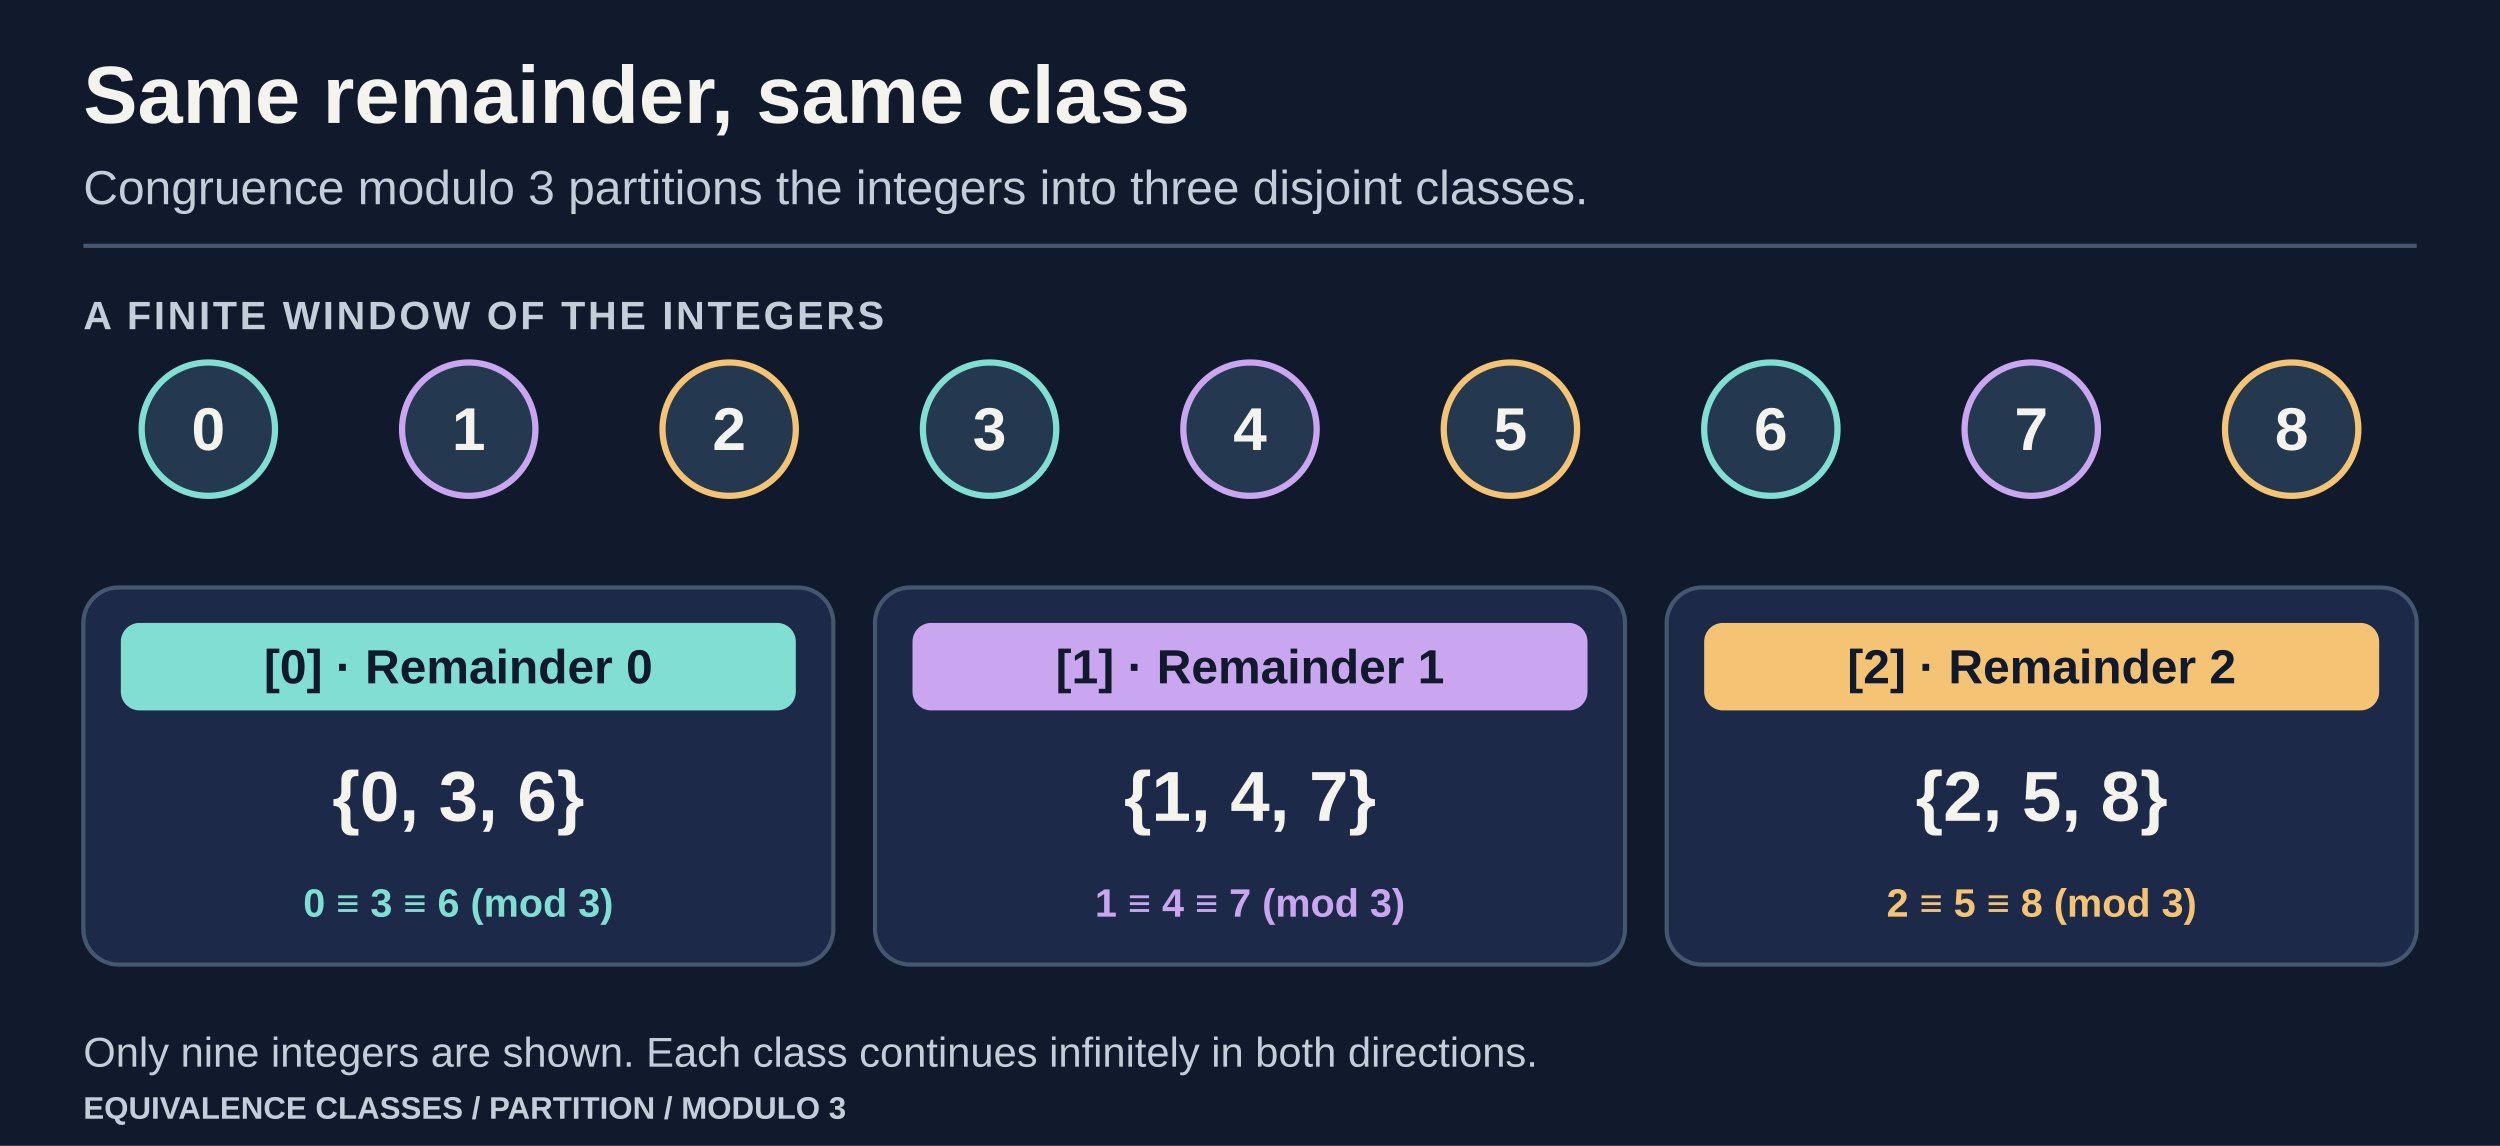
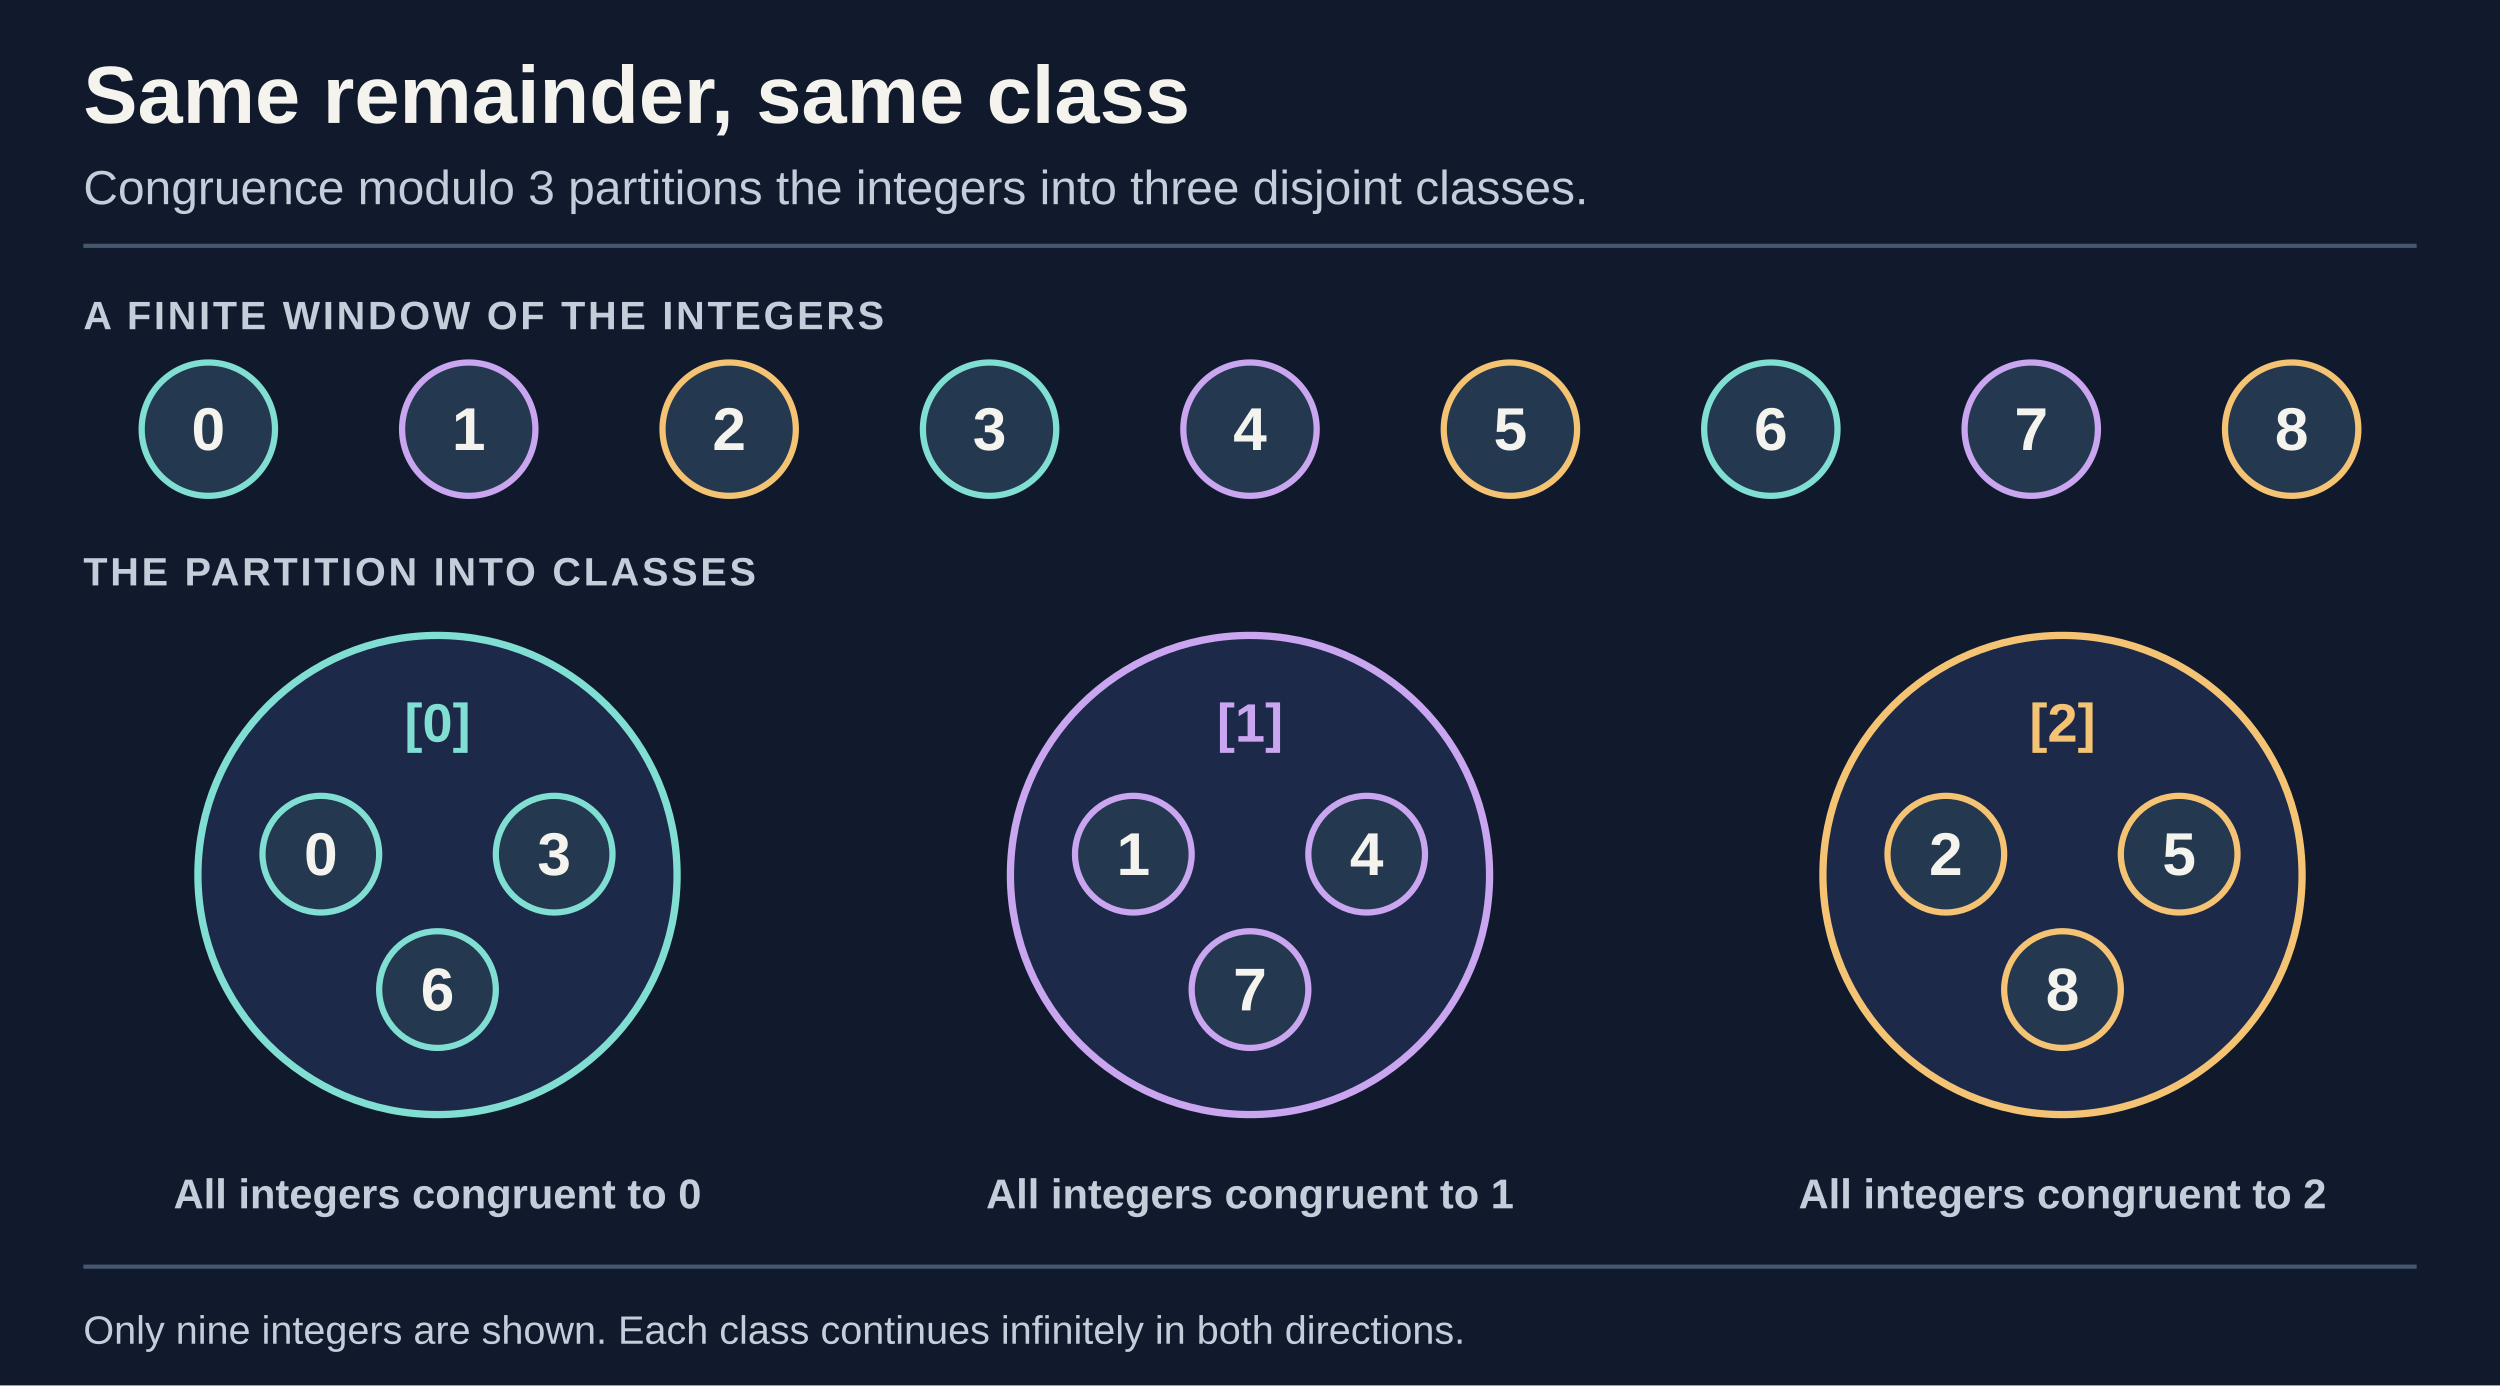
- <svg xmlns="http://www.w3.org/2000/svg" viewBox="0 0 1200 550" width="1200" height="550" role="img" aria-labelledby="title desc">
+ <svg xmlns="http://www.w3.org/2000/svg" viewBox="0 0 1200 665" width="1200" height="665" role="img" aria-labelledby="title desc">
  <style>
-     text {font-family: Arial, Helvetica, sans-serif;}
-     .headline {font-size:39px;font-weight:760;}
-     .subtitle {font-size:23px;font-weight:500;}
-     .section {font-size:19px;font-weight:730;letter-spacing:.07em;}
-     .number {font-size:29px;font-weight:760;fill:#F4F3ED;}
-     .panel-header {font-size:23px;font-weight:740;}
-     .panel-set {font-size:34px;font-weight:740;}
-     .panel-note {font-size:19px;font-weight:600;}
-     .footer {font-size:20px;font-weight:500;}
+     text { font-family: Arial, Helvetica, sans-serif; }
+     .headline { font-size: 39px; font-weight: 760; }
+     .subtitle { font-size: 23px; font-weight: 500; }
+     .section { font-size: 19px; font-weight: 730; letter-spacing: .07em; }
+     .number { font-size: 29px; font-weight: 760; fill: #F4F3ED; }
+     .class-label { font-size: 26px; font-weight: 740; }
+     .class-caption { font-size: 20px; font-weight: 600; fill: #C4CEDA; }
+     .footer { font-size: 19px; font-weight: 500; }
  </style>
-   <rect width="1200" height="550" fill="#101A2C" />
+   <rect width="1200" height="665" fill="#101A2C" />
  <text x="40" y="59" fill="#F4F3ED" class="headline">Same remainder, same class</text>
  <text x="40" y="98" fill="#C4CEDA" class="subtitle">Congruence modulo 3 partitions the integers into three disjoint classes.</text>
  <line x1="40" x2="1160" y1="118" y2="118" stroke="#45576F" stroke-width="2" />
  <text x="40" y="158" fill="#C4CEDA" class="section">A FINITE WINDOW OF THE INTEGERS</text>
  <circle cx="100" cy="206" r="32" fill="#243850" stroke="#80DFD2" stroke-width="3" />
  <text x="100" y="216" text-anchor="middle" class="number">0</text>
  <circle cx="225" cy="206" r="32" fill="#243850" stroke="#C9A6EF" stroke-width="3" />
  <text x="225" y="216" text-anchor="middle" class="number">1</text>
  <circle cx="350" cy="206" r="32" fill="#243850" stroke="#F4C474" stroke-width="3" />
  <text x="350" y="216" text-anchor="middle" class="number">2</text>
  <circle cx="475" cy="206" r="32" fill="#243850" stroke="#80DFD2" stroke-width="3" />
  <text x="475" y="216" text-anchor="middle" class="number">3</text>
  <circle cx="600" cy="206" r="32" fill="#243850" stroke="#C9A6EF" stroke-width="3" />
  <text x="600" y="216" text-anchor="middle" class="number">4</text>
  <circle cx="725" cy="206" r="32" fill="#243850" stroke="#F4C474" stroke-width="3" />
  <text x="725" y="216" text-anchor="middle" class="number">5</text>
  <circle cx="850" cy="206" r="32" fill="#243850" stroke="#80DFD2" stroke-width="3" />
  <text x="850" y="216" text-anchor="middle" class="number">6</text>
  <circle cx="975" cy="206" r="32" fill="#243850" stroke="#C9A6EF" stroke-width="3" />
  <text x="975" y="216" text-anchor="middle" class="number">7</text>
  <circle cx="1100" cy="206" r="32" fill="#243850" stroke="#F4C474" stroke-width="3" />
  <text x="1100" y="216" text-anchor="middle" class="number">8</text>
-   <rect x="40" y="282" width="360" height="181" rx="17" fill="#1C2949" stroke="#45576F" stroke-width="2" />
-   <rect x="58" y="299" width="324" height="42" rx="9" fill="#80DFD2" />
-   <text x="220" y="328" text-anchor="middle" class="panel-header" fill="#101A2C">[0] · Remainder 0</text>
-   <text x="220" y="394" text-anchor="middle" class="panel-set" fill="#F4F3ED">{0, 3, 6}</text>
-   <text x="220" y="440" text-anchor="middle" class="panel-note" fill="#80DFD2">0 ≡ 3 ≡ 6 (mod 3)</text>
-   <rect x="420" y="282" width="360" height="181" rx="17" fill="#1C2949" stroke="#45576F" stroke-width="2" />
-   <rect x="438" y="299" width="324" height="42" rx="9" fill="#C9A6EF" />
-   <text x="600" y="328" text-anchor="middle" class="panel-header" fill="#101A2C">[1] · Remainder 1</text>
-   <text x="600" y="394" text-anchor="middle" class="panel-set" fill="#F4F3ED">{1, 4, 7}</text>
-   <text x="600" y="440" text-anchor="middle" class="panel-note" fill="#C9A6EF">1 ≡ 4 ≡ 7 (mod 3)</text>
-   <rect x="800" y="282" width="360" height="181" rx="17" fill="#1C2949" stroke="#45576F" stroke-width="2" />
-   <rect x="818" y="299" width="324" height="42" rx="9" fill="#F4C474" />
-   <text x="980" y="328" text-anchor="middle" class="panel-header" fill="#101A2C">[2] · Remainder 2</text>
-   <text x="980" y="394" text-anchor="middle" class="panel-set" fill="#F4F3ED">{2, 5, 8}</text>
-   <text x="980" y="440" text-anchor="middle" class="panel-note" fill="#F4C474">2 ≡ 5 ≡ 8 (mod 3)</text>
-   <text x="40" y="512" fill="#C4CEDA" class="footer">Only nine integers are shown. Each class continues infinitely in both directions.</text>
-   <text x="40" y="537" fill="#C4CEDA" font-size="15" font-weight="700">EQUIVALENCE CLASSES / PARTITION / MODULO 3</text>
+   <text x="40" y="281" fill="#C4CEDA" class="section">THE PARTITION INTO CLASSES</text>
+   <circle cx="210" cy="420" r="115" fill="#1C2949" stroke="#80DFD2" stroke-width="3.5" />
+   <text x="210" y="356" text-anchor="middle" class="class-label" fill="#80DFD2">[0]</text>
+   <circle cx="154" cy="410" r="28" fill="#243850" stroke="#80DFD2" stroke-width="3" />
+   <text x="154" y="420" text-anchor="middle" class="number">0</text>
+   <circle cx="266" cy="410" r="28" fill="#243850" stroke="#80DFD2" stroke-width="3" />
+   <text x="266" y="420" text-anchor="middle" class="number">3</text>
+   <circle cx="210" cy="475" r="28" fill="#243850" stroke="#80DFD2" stroke-width="3" />
+   <text x="210" y="485" text-anchor="middle" class="number">6</text>
+   <text x="210" y="580" text-anchor="middle" class="class-caption">All integers congruent to 0</text>
+   <circle cx="600" cy="420" r="115" fill="#1C2949" stroke="#C9A6EF" stroke-width="3.5" />
+   <text x="600" y="356" text-anchor="middle" class="class-label" fill="#C9A6EF">[1]</text>
+   <circle cx="544" cy="410" r="28" fill="#243850" stroke="#C9A6EF" stroke-width="3" />
+   <text x="544" y="420" text-anchor="middle" class="number">1</text>
+   <circle cx="656" cy="410" r="28" fill="#243850" stroke="#C9A6EF" stroke-width="3" />
+   <text x="656" y="420" text-anchor="middle" class="number">4</text>
+   <circle cx="600" cy="475" r="28" fill="#243850" stroke="#C9A6EF" stroke-width="3" />
+   <text x="600" y="485" text-anchor="middle" class="number">7</text>
+   <text x="600" y="580" text-anchor="middle" class="class-caption">All integers congruent to 1</text>
+   <circle cx="990" cy="420" r="115" fill="#1C2949" stroke="#F4C474" stroke-width="3.5" />
+   <text x="990" y="356" text-anchor="middle" class="class-label" fill="#F4C474">[2]</text>
+   <circle cx="934" cy="410" r="28" fill="#243850" stroke="#F4C474" stroke-width="3" />
+   <text x="934" y="420" text-anchor="middle" class="number">2</text>
+   <circle cx="1046" cy="410" r="28" fill="#243850" stroke="#F4C474" stroke-width="3" />
+   <text x="1046" y="420" text-anchor="middle" class="number">5</text>
+   <circle cx="990" cy="475" r="28" fill="#243850" stroke="#F4C474" stroke-width="3" />
+   <text x="990" y="485" text-anchor="middle" class="number">8</text>
+   <text x="990" y="580" text-anchor="middle" class="class-caption">All integers congruent to 2</text>
+   <line x1="40" x2="1160" y1="608" y2="608" stroke="#45576F" stroke-width="2" />
+   <text x="40" y="645" fill="#C4CEDA" class="footer">Only nine integers are shown. Each class continues infinitely in both directions.</text>
</svg>
